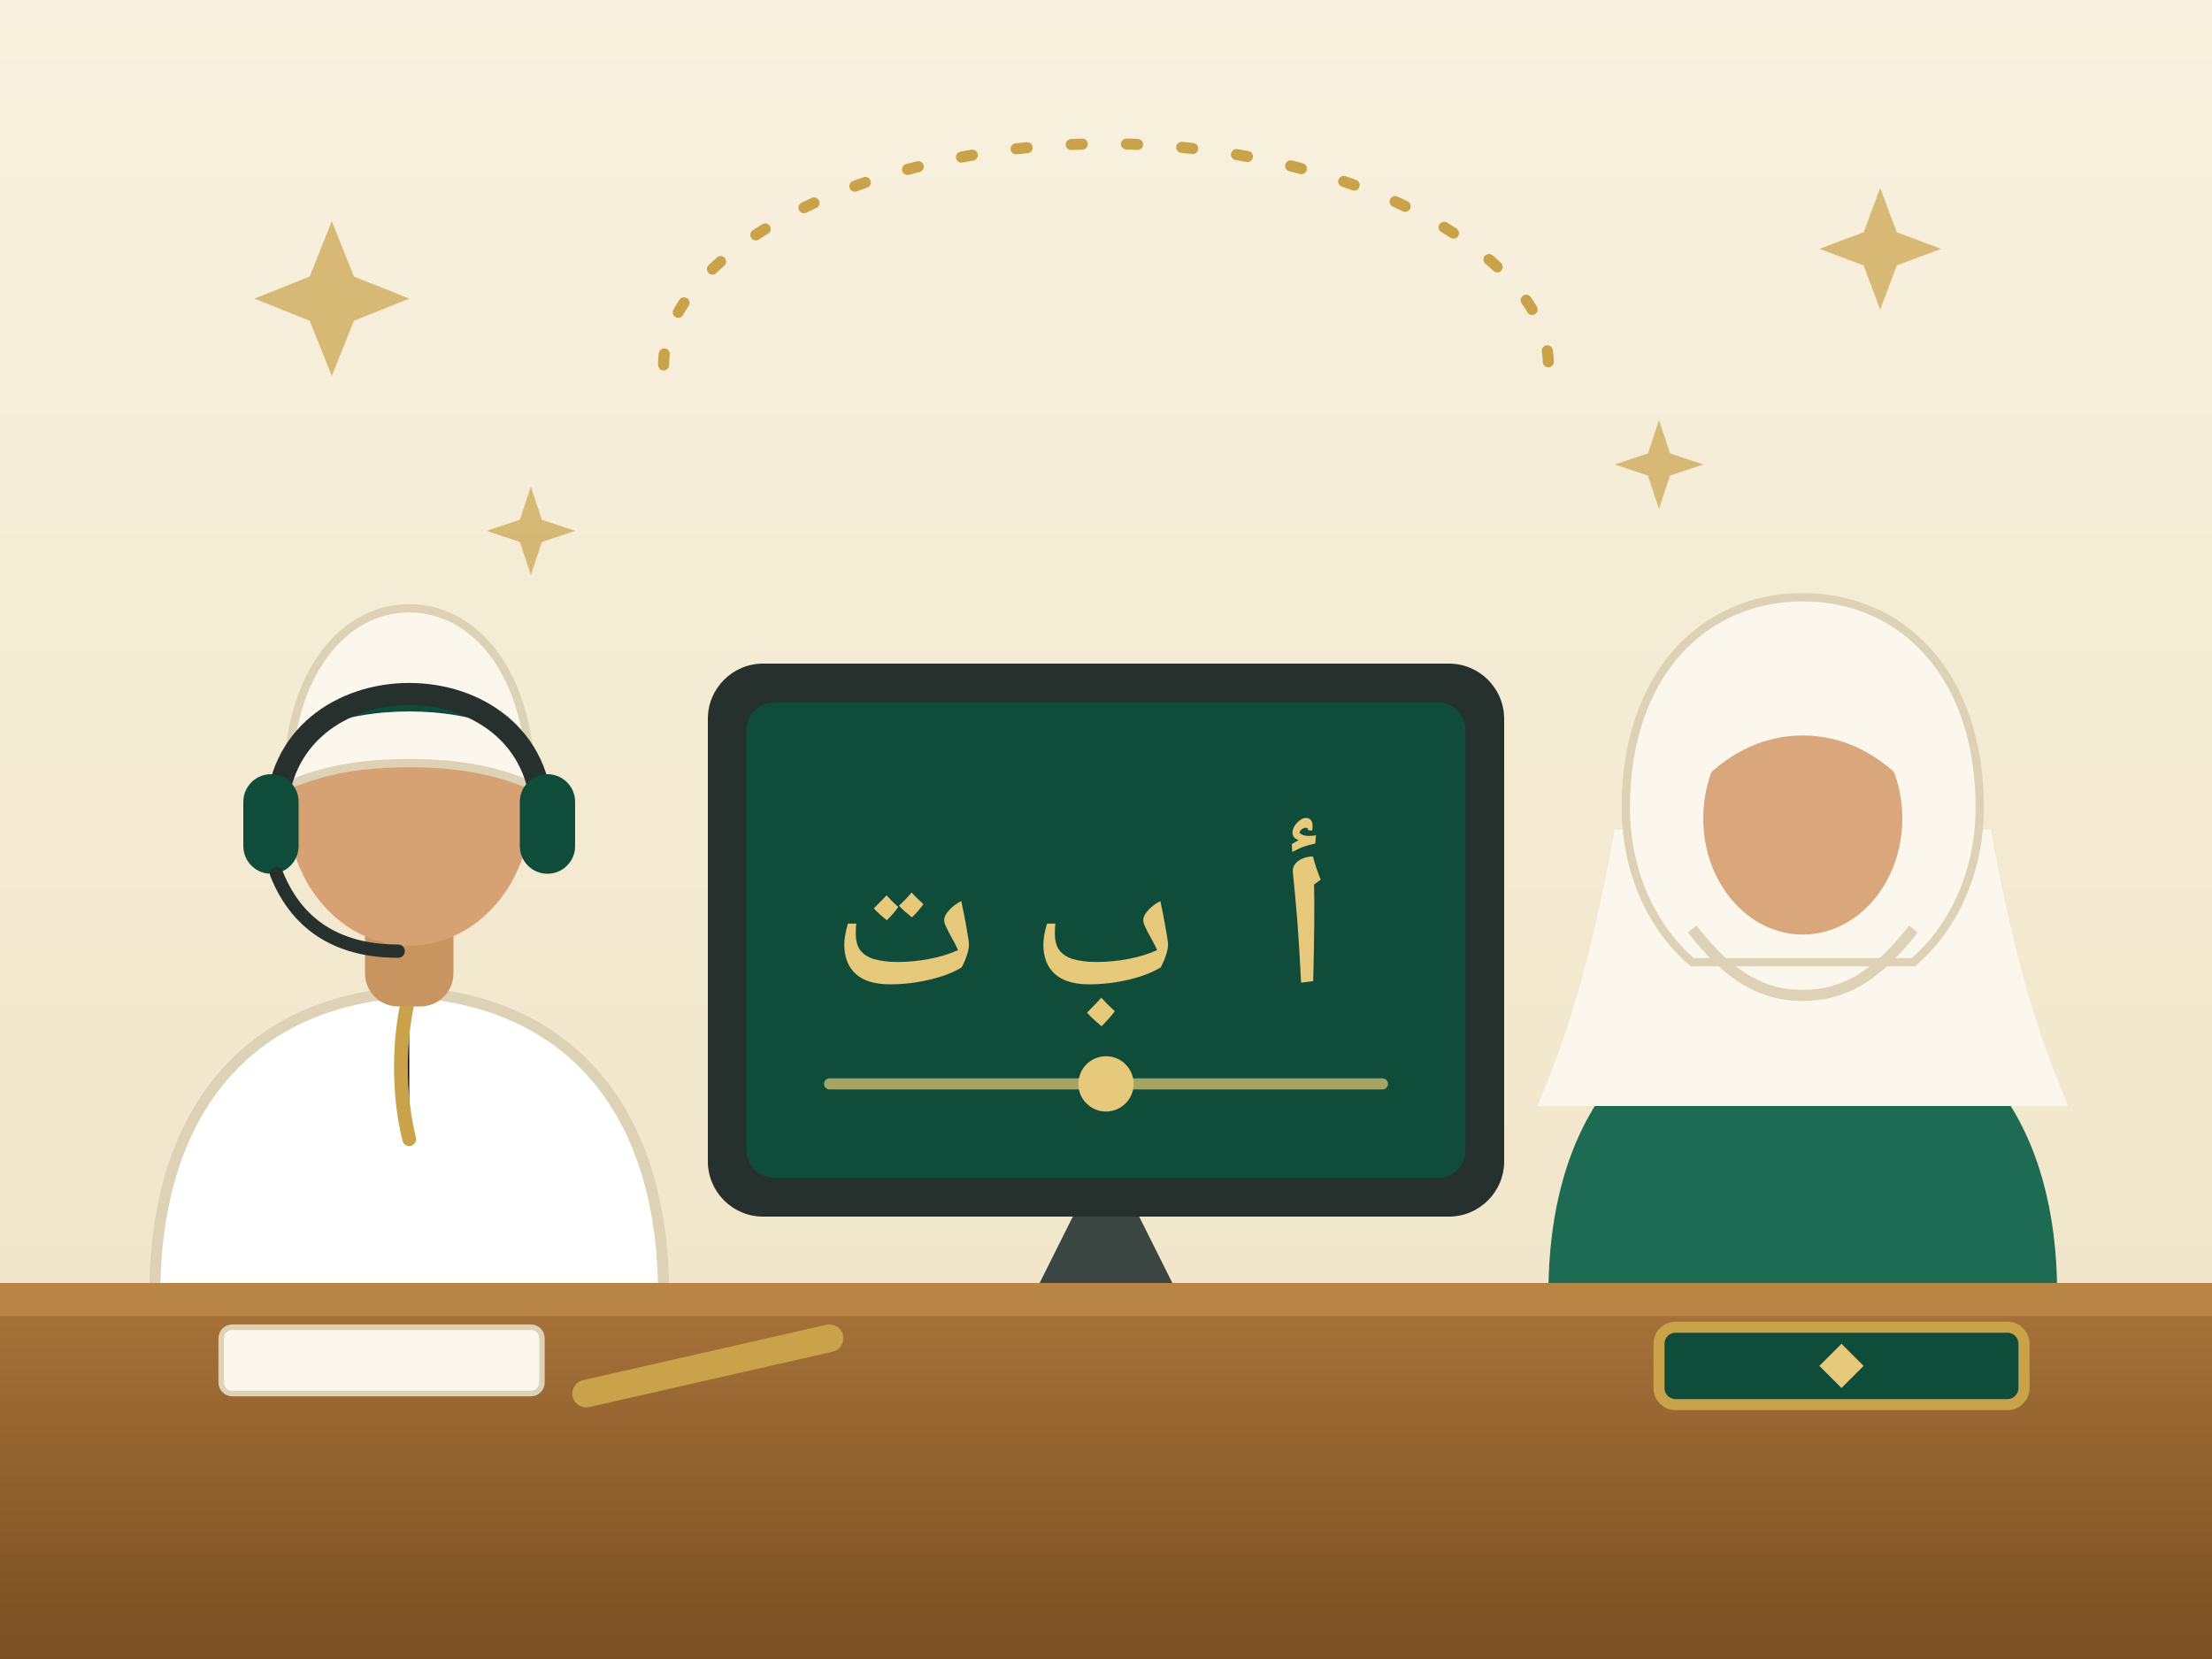
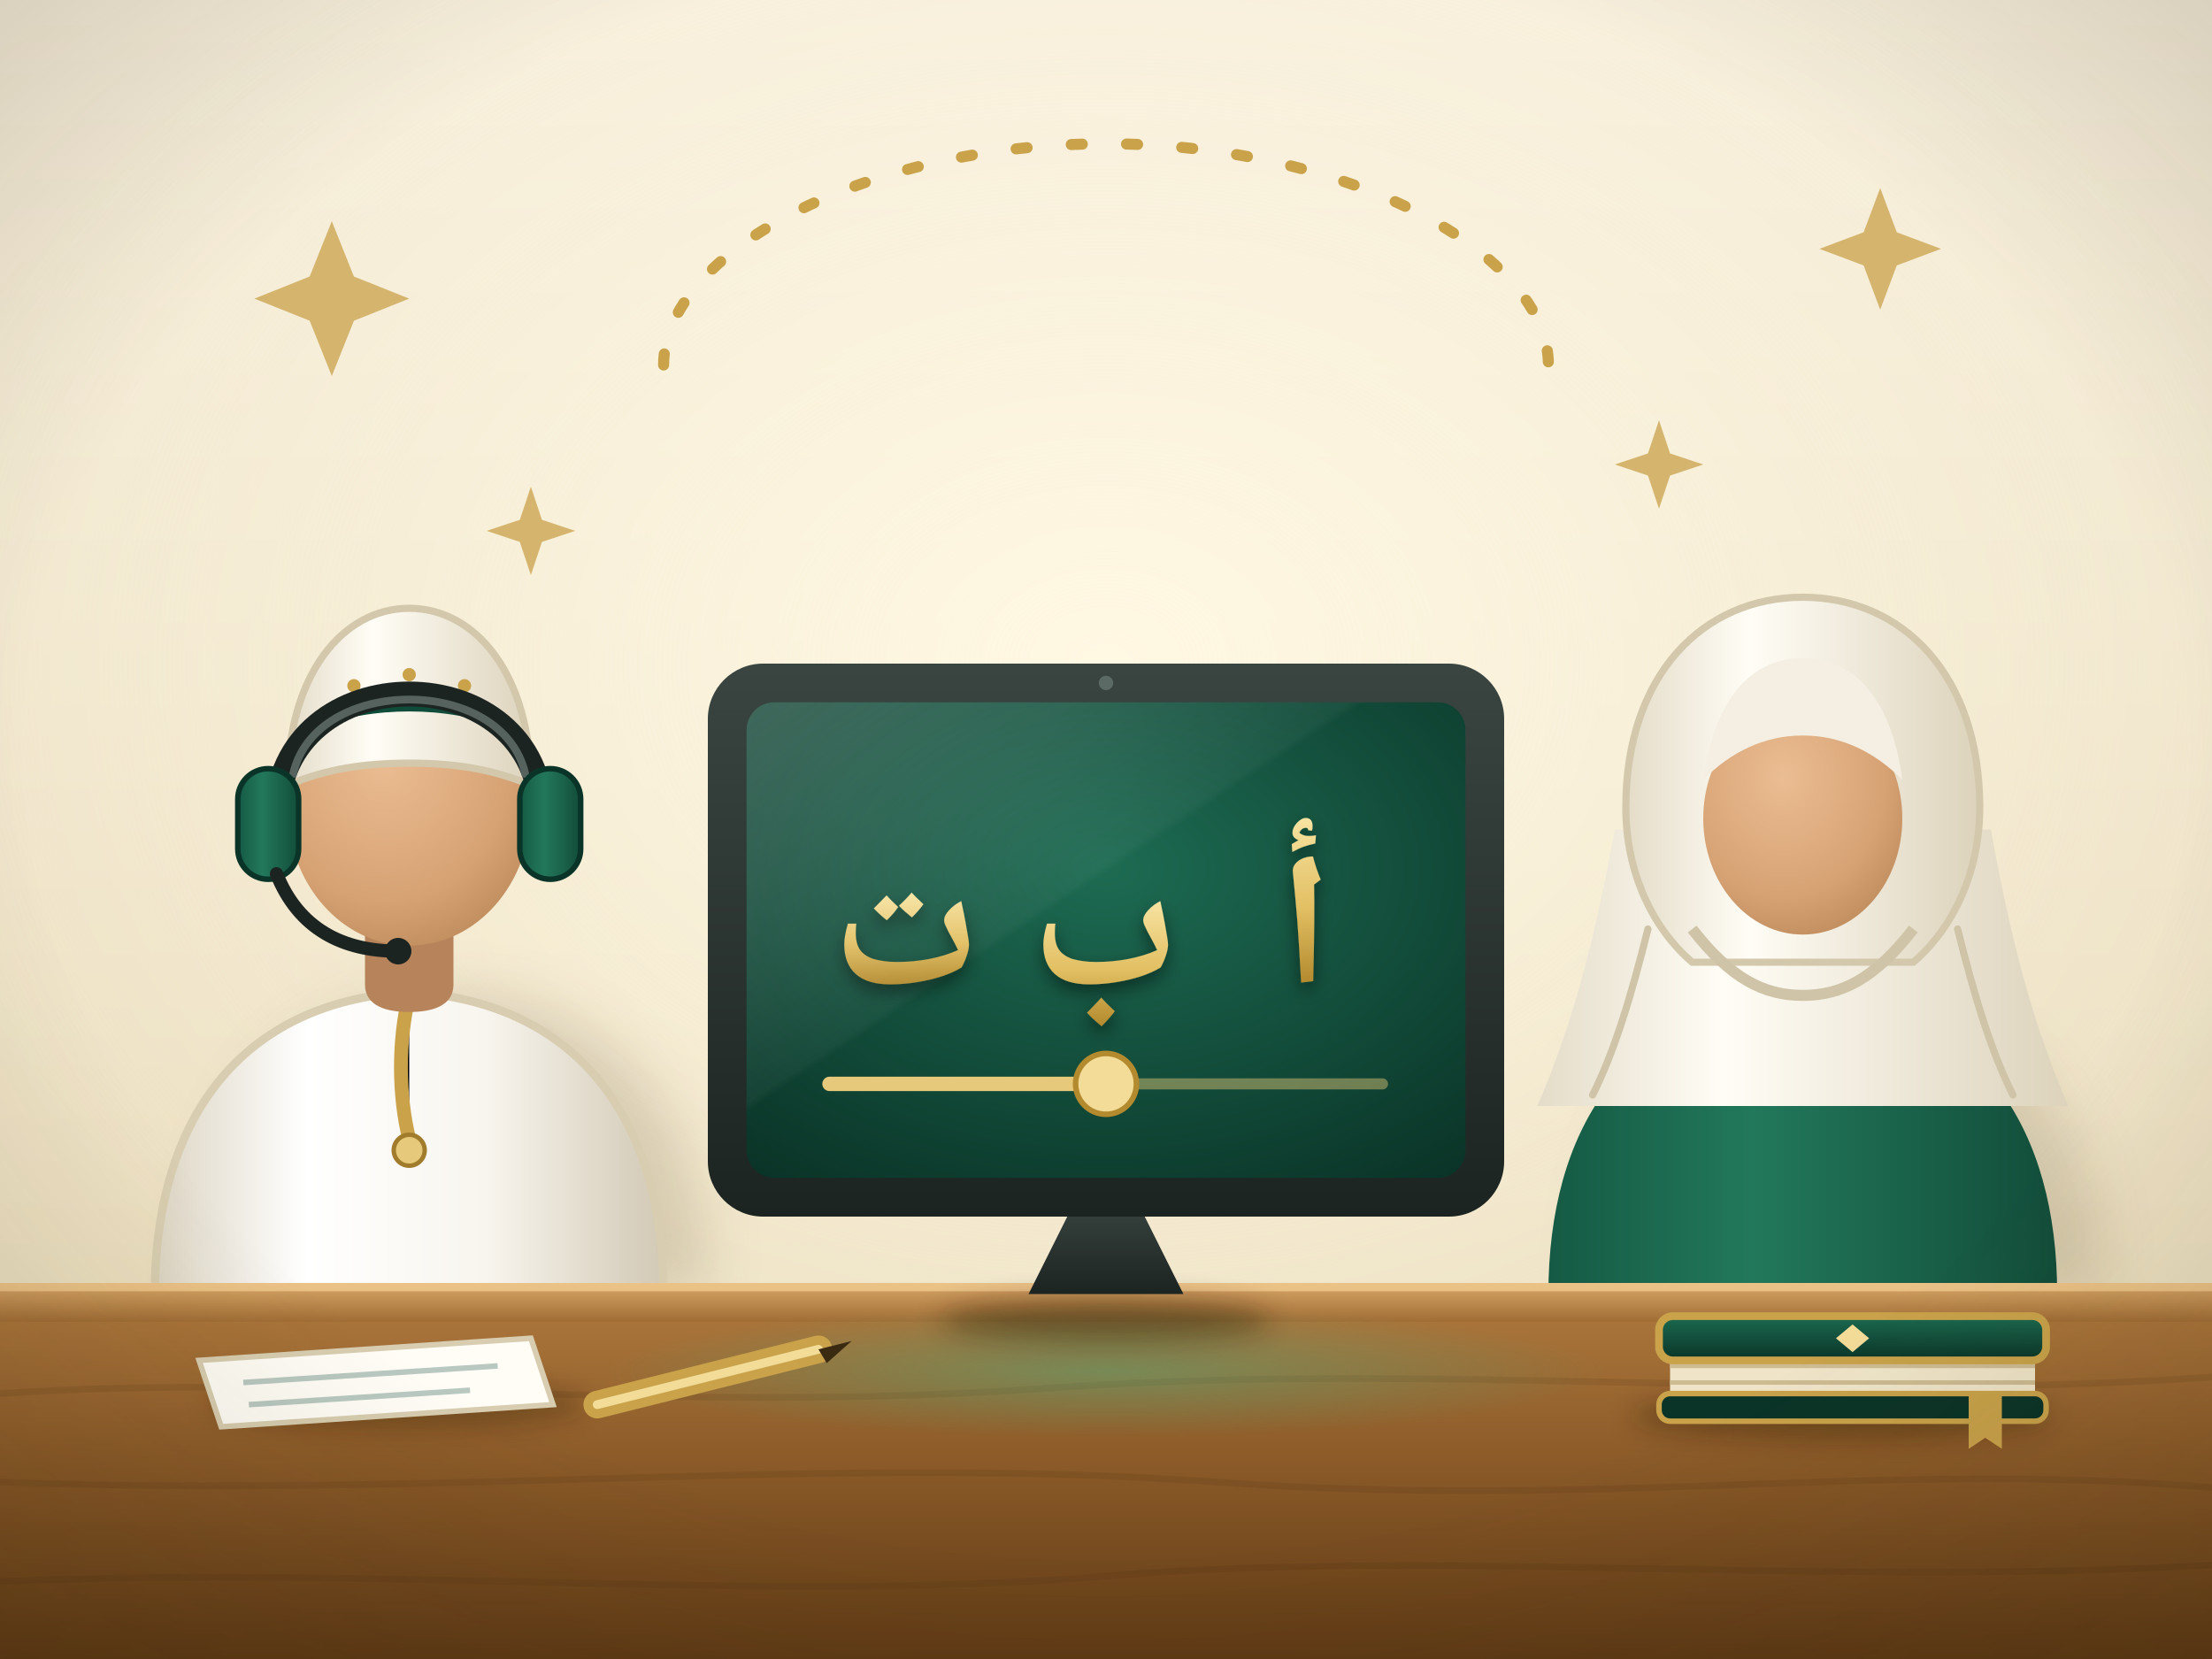
<svg xmlns="http://www.w3.org/2000/svg" viewBox="0 0 400 300" role="img" aria-label="طفل وطفلة يتعلمان الحروف العربية عن بعد على جهاز لوحي">
  <defs>
    <linearGradient id="k-bg" x1="0" y1="0" x2="0" y2="1">
-       <stop offset="0" stop-color="#f8f1df" />
-       <stop offset="1" stop-color="#efe3c4" />
+       <stop offset="0" stop-color="#f6eedb" />
+       <stop offset="1" stop-color="#e8dab8" />
    </linearGradient>
+     <radialGradient id="k-sun" cx=".5" cy=".4" r=".55">
+       <stop offset="0" stop-color="#fff8e3" stop-opacity="1" />
+       <stop offset="1" stop-color="#fff8e3" stop-opacity="0" />
+     </radialGradient>
+     <linearGradient id="k-cloth" x1="0" y1="0" x2="1" y2="0">
+       <stop offset="0" stop-color="#ddd5c3" />
+       <stop offset=".3" stop-color="#ffffff" />
+       <stop offset=".65" stop-color="#f8f5ee" />
+       <stop offset="1" stop-color="#d2c9b5" />
+     </linearGradient>
+     <linearGradient id="k-scarf" x1="0" y1="0" x2="1" y2="0">
+       <stop offset="0" stop-color="#e4dcc8" />
+       <stop offset=".35" stop-color="#fffdf6" />
+       <stop offset="1" stop-color="#ddd3bc" />
+     </linearGradient>
+     <linearGradient id="k-green" x1="0" y1="0" x2="1" y2="0">
+       <stop offset="0" stop-color="#155a44" />
+       <stop offset=".4" stop-color="#22785b" />
+       <stop offset="1" stop-color="#124d3a" />
+     </linearGradient>
+     <radialGradient id="k-skin" cx=".4" cy=".32" r=".8">
+       <stop offset="0" stop-color="#ebbd92" />
+       <stop offset=".65" stop-color="#d6a274" />
+       <stop offset="1" stop-color="#b98656" />
+     </radialGradient>
    <linearGradient id="k-wood" x1="0" y1="0" x2="0" y2="1">
-       <stop offset="0" stop-color="#a8743a" />
-       <stop offset="1" stop-color="#7a4f22" />
+       <stop offset="0" stop-color="#b17b3f" />
+       <stop offset=".45" stop-color="#8d5c29" />
+       <stop offset="1" stop-color="#5f3a15" />
    </linearGradient>
+     <linearGradient id="k-edge" x1="0" y1="0" x2="0" y2="1">
+       <stop offset="0" stop-color="#d9a868" />
+       <stop offset="1" stop-color="#a06d35" />
+     </linearGradient>
+     <linearGradient id="k-dev" x1="0" y1="0" x2="0" y2="1">
+       <stop offset="0" stop-color="#3a4541" />
+       <stop offset="1" stop-color="#1c2421" />
+     </linearGradient>
+     <radialGradient id="k-scr" cx=".5" cy=".35" r=".8">
+       <stop offset="0" stop-color="#1d6b52" />
+       <stop offset="1" stop-color="#0a3427" />
+     </radialGradient>
+     <linearGradient id="k-glass" x1="0" y1="0" x2="1" y2="1">
+       <stop offset="0" stop-color="#fff" stop-opacity=".2" />
+       <stop offset=".42" stop-color="#fff" stop-opacity=".04" />
+       <stop offset=".43" stop-color="#fff" stop-opacity="0" />
+     </linearGradient>
+     <radialGradient id="k-glow" cx=".5" cy=".5" r=".5">
+       <stop offset="0" stop-color="#3fb98c" stop-opacity=".4" />
+       <stop offset="1" stop-color="#3fb98c" stop-opacity="0" />
+     </radialGradient>
+     <linearGradient id="k-goldtxt" x1="0" y1="0" x2="0" y2="1">
+       <stop offset="0" stop-color="#f7e3a1" />
+       <stop offset=".55" stop-color="#e2bf62" />
+       <stop offset="1" stop-color="#b38a2e" />
+     </linearGradient>
+     <linearGradient id="k-book" x1="0" y1="0" x2="0" y2="1">
+       <stop offset="0" stop-color="#1b6a50" />
+       <stop offset="1" stop-color="#0a3427" />
+     </linearGradient>
+     <radialGradient id="k-vig" cx=".5" cy=".45" r=".78">
+       <stop offset=".62" stop-color="#2a1d08" stop-opacity="0" />
+       <stop offset="1" stop-color="#2a1d08" stop-opacity=".22" />
+     </radialGradient>
+     <filter id="k-blur" x="-30%" y="-30%" width="160%" height="160%">
+       <feGaussianBlur stdDeviation="5" />
+     </filter>
+     <filter id="k-blur2" x="-30%" y="-80%" width="160%" height="260%">
+       <feGaussianBlur stdDeviation="2.4" />
+     </filter>
+     <filter id="k-txt" x="-20%" y="-20%" width="140%" height="140%">
+       <feDropShadow dx="0" dy="1.5" stdDeviation="1.5" flood-color="#000" flood-opacity=".45" />
+     </filter>
  </defs>
  <rect width="400" height="300" fill="url(#k-bg)" />
-   <g fill="#c9a24a" opacity=".7">
+   <rect width="400" height="300" fill="url(#k-sun)" />
+   <g fill="#c9a24a" opacity=".75">
    <path d="M60 40l4 10 10 4-10 4-4 10-4-10-10-4 10-4z" />
    <path d="M340 34l3 8 8 3-8 3-3 8-3-8-8-3 8-3z" />
    <path d="M300 76l2 6 6 2-6 2-2 6-2-6-6-2 6-2z" />
    <path d="M96 88l2 6 6 2-6 2-2 6-2-6-6-2 6-2z" />
  </g>
  <path d="M120 66c0-20 36-40 80-40s80 20 80 40" fill="none" stroke="#c9a24a" stroke-width="2" stroke-dasharray="2 8" stroke-linecap="round" />
-   <path d="M28 234c0-30 14-50 40-54h12c26 4 40 24 40 54z" fill="#ffffff" stroke="#ddd2b6" stroke-width="2" />
+   <path d="M36 234c0-30 14-50 40-54h12c26 4 40 24 40 54z" fill="#3a2a10" opacity=".15" filter="url(#k-blur)" />
+   <path d="M288 234c0-30 14-50 40-54h12c26 4 40 24 40 54z" fill="#3a2a10" opacity=".15" filter="url(#k-blur)" />
+   <path d="M28 234c0-30 14-50 40-54h12c26 4 40 24 40 54z" fill="url(#k-cloth)" stroke="#d8cdb0" stroke-width="1.5" />
  <path d="M74 180c-2 8-2 18 0 26" stroke="#c9a24a" stroke-width="2.5" stroke-linecap="round" />
-   <rect x="66" y="162" width="16" height="20" rx="6" fill="#c8945f" />
-   <ellipse cx="74" cy="146" rx="22" ry="25" fill="#d6a274" />
-   <path d="M52 142c0-20 10-32 22-32s22 12 22 32c-7-3-14-4-22-4s-15 1-22 4z" fill="#fbf7ec" stroke="#ddd2b6" stroke-width="1.5" />
+   <circle cx="74" cy="208" r="2.8" fill="#e6c97a" stroke="#a07c2c" stroke-width=".8" />
+   <path d="M66 166h16v12c0 4-4 5-8 5s-8-1-8-5z" fill="#b7835a" />
+   <ellipse cx="74" cy="146" rx="22" ry="25" fill="url(#k-skin)" />
+   <path d="M52 142c0-20 10-32 22-32s22 12 22 32c-7-3-14-4-22-4s-15 1-22 4z" fill="url(#k-scarf)" stroke="#d3c8ac" stroke-width="1.3" />
  <path d="M57 131c5-2 11-3 17-3s12 1 17 3" stroke="#0f4c3a" stroke-width="1.3" fill="none" />
-   <path d="M50 148c0-30 48-30 48 0" fill="none" stroke="#26302c" stroke-width="4" stroke-linecap="round" />
-   <rect x="44" y="140" width="10" height="18" rx="5" fill="#0f4c3a" />
-   <rect x="94" y="140" width="10" height="18" rx="5" fill="#0f4c3a" />
-   <path d="M50 158c4 10 12 14 22 14" fill="none" stroke="#26302c" stroke-width="2.4" stroke-linecap="round" />
-   <path d="M280 234c0-30 14-50 40-54h12c26 4 40 24 40 54z" fill="#1d6b52" />
-   <path d="M292 150c-4 22-8 36-14 50h96c-6-14-10-28-14-50z" fill="#fbf7ec" />
-   <path d="M294 146c0-24 14-38 32-38s32 14 32 38c0 12-5 22-12 28h-40c-7-6-12-16-12-28z" fill="#fbf7ec" stroke="#ddd2b6" stroke-width="1.5" />
-   <ellipse cx="326" cy="148" rx="18" ry="21" fill="#d9a77b" />
-   <path d="M308 141c2-15 9-22 18-22s16 7 18 22c-5-5-11-8-18-8s-13 3-18 8z" fill="#fbf7ec" />
-   <path d="M306 168c7 9 13 12 20 12s13-3 20-12" fill="none" stroke="#ddd2b6" stroke-width="2" />
+   <g fill="#c9a24a">
+     <circle cx="64" cy="124" r="1.2" />
+     <circle cx="74" cy="122" r="1.2" />
+     <circle cx="84" cy="124" r="1.2" />
+   </g>
+   <path d="M50 148c0-30 48-30 48 0" fill="none" stroke="#1c2421" stroke-width="4.5" stroke-linecap="round" />
+   <path d="M53 140c4-18 38-18 42 0" fill="none" stroke="#56625d" stroke-width="1.4" stroke-linecap="round" />
+   <rect x="43" y="139" width="11" height="20" rx="5.5" fill="url(#k-green)" stroke="#0a3427" />
+   <rect x="94" y="139" width="11" height="20" rx="5.5" fill="url(#k-green)" stroke="#0a3427" />
+   <path d="M50 158c4 10 12 14 22 14" fill="none" stroke="#1c2421" stroke-width="2.4" stroke-linecap="round" />
+   <circle cx="72" cy="172" r="2.4" fill="#1c2421" />
+   <path d="M280 234c0-30 14-50 40-54h12c26 4 40 24 40 54z" fill="url(#k-green)" />
+   <path d="M292 150c-4 22-8 36-14 50h96c-6-14-10-28-14-50z" fill="url(#k-scarf)" />
+   <path d="M298 168c-3 12-6 22-10 30M354 168c3 12 6 22 10 30" fill="none" stroke="#cfc4a8" stroke-width="1.3" stroke-linecap="round" />
+   <path d="M294 146c0-24 14-38 32-38s32 14 32 38c0 12-5 22-12 28h-40c-7-6-12-16-12-28z" fill="url(#k-scarf)" stroke="#d3c8ac" stroke-width="1.3" />
+   <ellipse cx="326" cy="148" rx="18" ry="21" fill="url(#k-skin)" />
+   <path d="M308 141c2-15 9-22 18-22s16 7 18 22c-5-5-11-8-18-8s-13 3-18 8z" fill="#f4efe2" />
+   <path d="M306 168c7 9 13 12 20 12s13-3 20-12" fill="none" stroke="#cfc4a8" stroke-width="2" />
  <rect x="0" y="232" width="400" height="68" fill="url(#k-wood)" />
-   <rect x="0" y="232" width="400" height="6" fill="#b98545" />
-   <path d="M188 232l8-16h8l8 16z" fill="#3b4642" />
-   <rect x="128" y="120" width="144" height="100" rx="10" fill="#26302c" />
-   <rect x="135" y="127" width="130" height="86" rx="5" fill="#0f4c3a" />
-   <g fill="#e6c97a" font-family="Amiri, 'Noto Naskh Arabic', 'Traditional Arabic', serif" font-size="34" font-weight="700" text-anchor="middle">
+   <g fill="none" stroke="#3b230a" stroke-opacity=".12" stroke-width="1.2">
+     <path d="M0 252c60-4 120 4 190-1s140 3 210-2" />
+     <path d="M0 268c80 3 150-5 220 0s120-4 180 1" />
+     <path d="M0 286c70-3 140 4 200-1s130 2 200-2" />
+   </g>
+   <rect x="0" y="232" width="400" height="7" fill="url(#k-edge)" />
+   <rect x="0" y="232" width="400" height="1.5" fill="#f0c98e" opacity=".8" />
+   <ellipse cx="200" cy="239" rx="30" ry="4" fill="#2a1705" opacity=".45" filter="url(#k-blur2)" />
+   <ellipse cx="333" cy="256" rx="38" ry="4" fill="#2a1705" opacity=".4" filter="url(#k-blur2)" />
+   <ellipse cx="72" cy="254" rx="34" ry="4" fill="#2a1705" opacity=".35" filter="url(#k-blur2)" />
+   <ellipse cx="200" cy="248" rx="90" ry="12" fill="url(#k-glow)" />
+   <path d="M186 234l9-18h10l9 18z" fill="url(#k-dev)" />
+   <rect x="128" y="120" width="144" height="100" rx="10" fill="url(#k-dev)" />
+   <rect x="135" y="127" width="130" height="86" rx="5" fill="url(#k-scr)" />
+   <g fill="url(#k-goldtxt)" filter="url(#k-txt)" font-family="Amiri, 'Noto Naskh Arabic', 'Traditional Arabic', serif" font-size="34" font-weight="700" text-anchor="middle">
    <text x="236" y="178">أ</text>
    <text x="200" y="178">ب</text>
    <text x="164" y="178">ت</text>
  </g>
-   <g fill="none" stroke="#e6c97a" stroke-width="2" stroke-linecap="round" opacity=".7">
-     <path d="M150 196h100" />
-   </g>
-   <circle cx="200" cy="196" r="5" fill="#e6c97a" />
-   <rect x="300" y="240" width="66" height="14" rx="3" fill="#0f4c3a" />
-   <rect x="300" y="240" width="66" height="14" rx="3" fill="none" stroke="#c9a24a" stroke-width="2" />
-   <path d="M333 243l4 4-4 4-4-4z" fill="#e6c97a" />
-   <rect x="40" y="240" width="58" height="12" rx="2" fill="#fbf7ec" stroke="#ddd2b6" />
-   <path d="M106 252l44-10" stroke="#c9a24a" stroke-width="5" stroke-linecap="round" />
+   <path d="M150 196h100" fill="none" stroke="#e6c97a" stroke-width="2" stroke-linecap="round" opacity=".45" />
+   <path d="M150 196h50" fill="none" stroke="#e6c97a" stroke-width="2.6" stroke-linecap="round" />
+   <circle cx="200" cy="196" r="5.5" fill="#f3dc98" stroke="#b38a2e" />
+   <rect x="135" y="127" width="130" height="86" rx="5" fill="url(#k-glass)" />
+   <circle cx="200" cy="123.5" r="1.3" fill="#5c6a65" />
+   <path d="M302 244h66v10h-66z" fill="#efe4c8" />
+   <path d="M302 247h66M302 250h66" stroke="#cdbb92" stroke-width=".8" />
+   <rect x="300" y="238" width="70" height="8" rx="2.5" fill="url(#k-book)" stroke="#c9a24a" stroke-width="1.4" />
+   <rect x="300" y="252" width="70" height="5" rx="2" fill="#0a3427" stroke="#c9a24a" stroke-width="1" />
+   <path d="M335 239.5l3 2.5-3 2.5-3-2.5z" fill="#f3dc98" />
+   <path d="M356 252v10l3-2 3 2v-10z" fill="#c9a24a" />
+   <path d="M36 246l60-4 4 12-60 4z" fill="#fffdf6" stroke="#d8cdb0" />
+   <path d="M44 250l46-3M45 254l40-2.6" stroke="#b9c9c1" stroke-width="1" />
+   <path d="M108 254l40-10" stroke="#c9a24a" stroke-width="5" stroke-linecap="round" />
+   <path d="M108 254l40-10" stroke="#f3dc98" stroke-width="1.6" stroke-linecap="round" />
+   <path d="M148 244l6-1.5-4.5 4z" fill="#3b2a12" />
+   <rect width="400" height="300" fill="url(#k-vig)" />
</svg>
